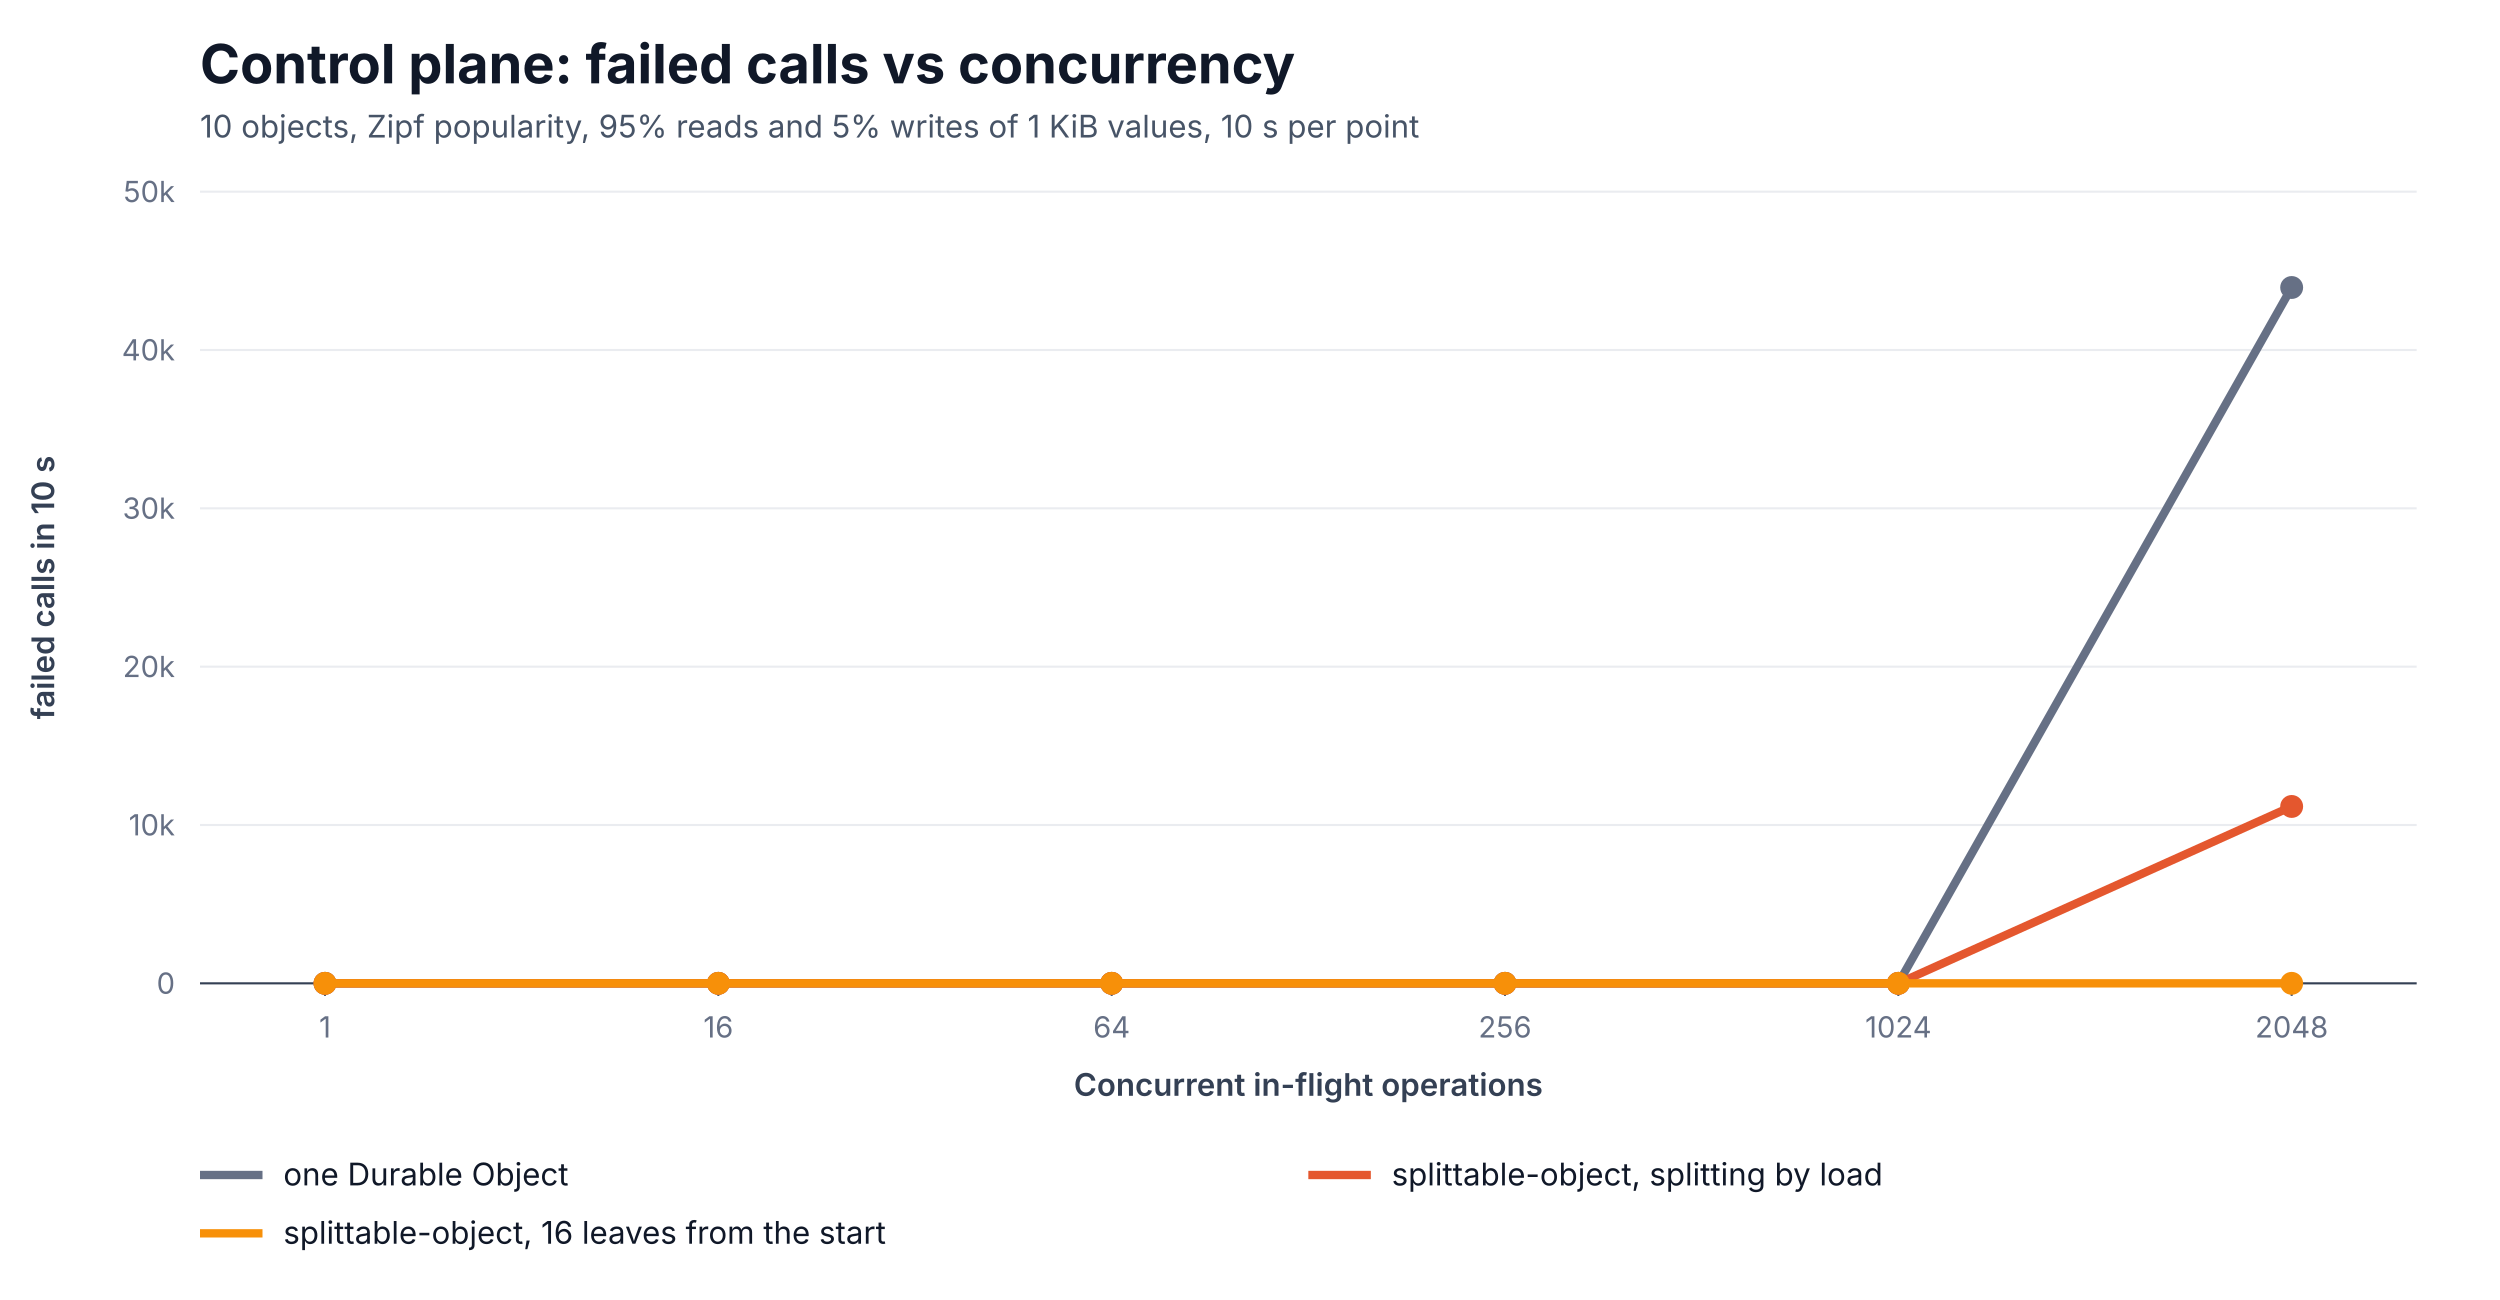
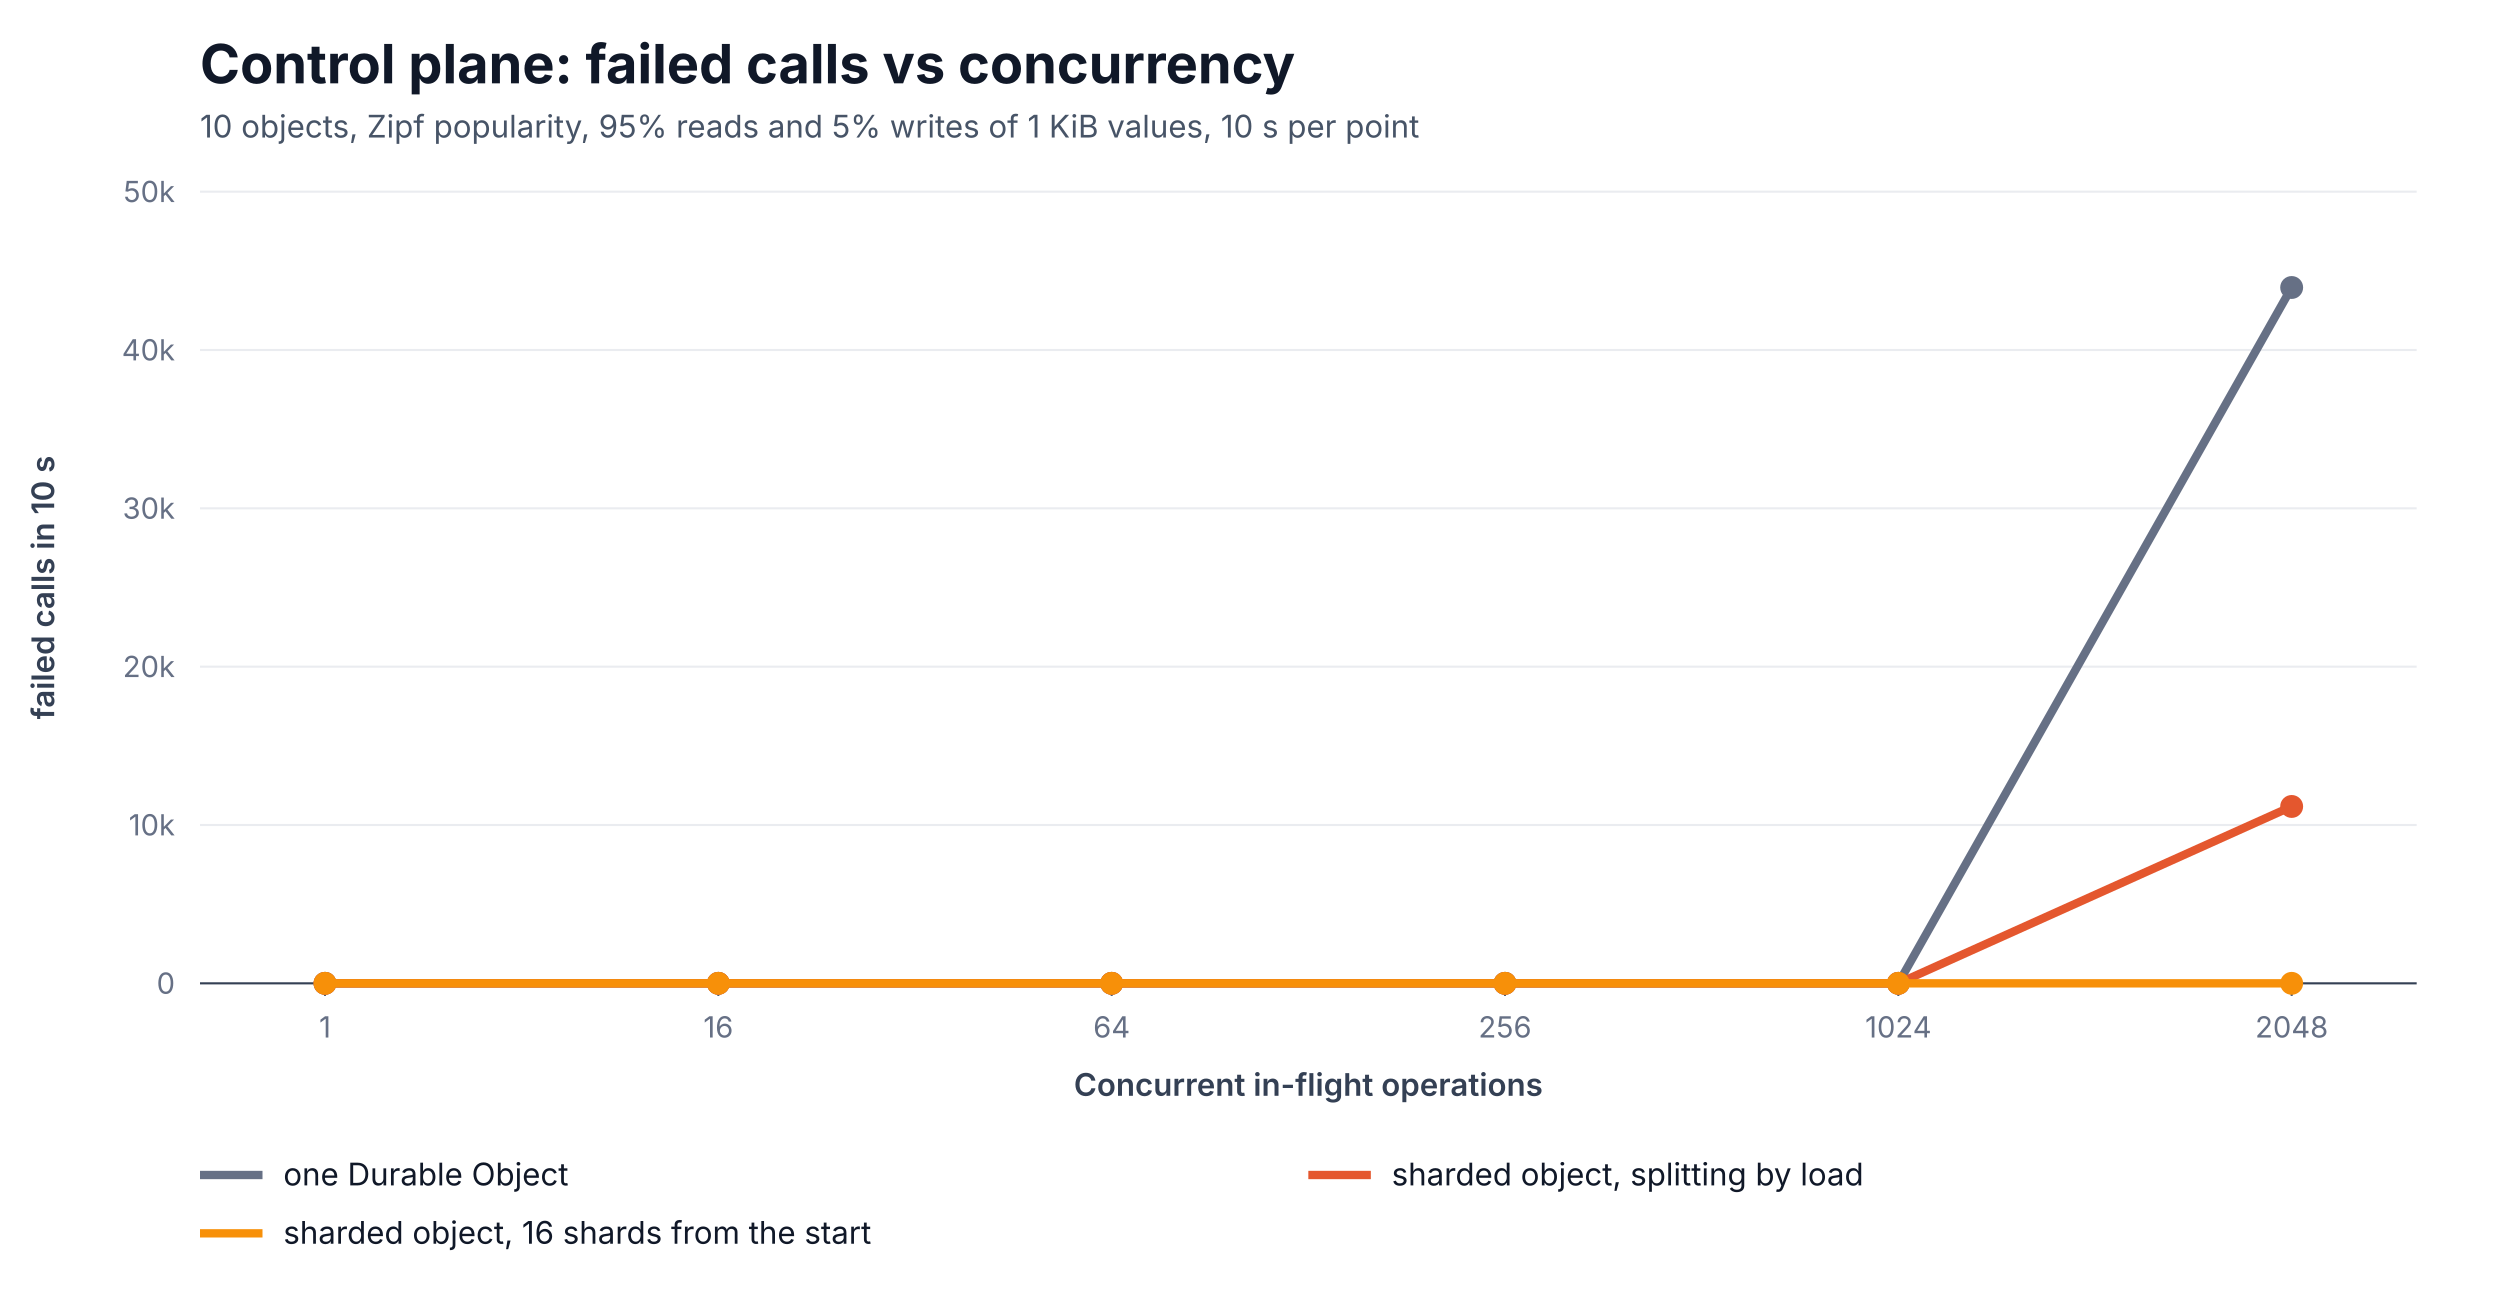
<svg xmlns="http://www.w3.org/2000/svg" width="1200" height="624" viewBox="0 0 1200 624">
  <style>text{font-family:Inter,ui-sans-serif,system-ui,-apple-system,sans-serif;fill:#101828}.title{font-size:26px;font-weight:700}.sub{font-size:15px;fill:#475467}.tick{font-size:14px;fill:#667085}.label{font-size:15px;font-weight:600;fill:#344054}.legend{font-size:15px}.grid{stroke:#eaecf0}.axisline{stroke:#344054}</style>
  <rect width="1200" height="624" fill="#fff" />
  <text x="96" y="40" class="title">Control plane: failed calls vs concurrency</text>
  <text x="96" y="66" class="sub">10 objects, Zipf popularity, 95% reads and 5% writes of 1 KiB values, 10 s per point</text>
  <line x1="96" x2="1160" y1="472" y2="472" class="grid" />
  <text x="84" y="477" text-anchor="end" class="tick">0</text>
  <line x1="96" x2="1160" y1="396" y2="396" class="grid" />
  <text x="84" y="401" text-anchor="end" class="tick">10k</text>
  <line x1="96" x2="1160" y1="320" y2="320" class="grid" />
  <text x="84" y="325" text-anchor="end" class="tick">20k</text>
  <line x1="96" x2="1160" y1="244" y2="244" class="grid" />
  <text x="84" y="249" text-anchor="end" class="tick">30k</text>
  <line x1="96" x2="1160" y1="168" y2="168" class="grid" />
  <text x="84" y="173" text-anchor="end" class="tick">40k</text>
  <line x1="96" x2="1160" y1="92" y2="92" class="grid" />
  <text x="84" y="97" text-anchor="end" class="tick">50k</text>
  <line x1="96" x2="1160" y1="472" y2="472" class="axisline" />
  <line x1="156" x2="156" y1="472" y2="478" class="axisline" />
  <text x="156" y="498" text-anchor="middle" class="tick">1</text>
  <line x1="344.8" x2="344.8" y1="472" y2="478" class="axisline" />
  <text x="344.8" y="498" text-anchor="middle" class="tick">16</text>
  <line x1="533.6" x2="533.6" y1="472" y2="478" class="axisline" />
  <text x="533.6" y="498" text-anchor="middle" class="tick">64</text>
  <line x1="722.4" x2="722.4" y1="472" y2="478" class="axisline" />
  <text x="722.4" y="498" text-anchor="middle" class="tick">256</text>
  <line x1="911.2" x2="911.2" y1="472" y2="478" class="axisline" />
  <text x="911.2" y="498" text-anchor="middle" class="tick">1024</text>
  <line x1="1100" x2="1100" y1="472" y2="478" class="axisline" />
  <text x="1100" y="498" text-anchor="middle" class="tick">2048</text>
  <polyline points="156.0,472.0 344.8,472.0 533.6,472.0 722.4,472.0 911.2,472.0 1100.0,138.0" fill="none" stroke="#667085" stroke-width="4" stroke-linejoin="round" />
  <circle cx="156.0" cy="472.0" r="5.5" fill="#667085" />
  <circle cx="344.8" cy="472.0" r="5.5" fill="#667085" />
  <circle cx="533.6" cy="472.0" r="5.5" fill="#667085" />
  <circle cx="722.4" cy="472.0" r="5.5" fill="#667085" />
  <circle cx="911.2" cy="472.0" r="5.5" fill="#667085" />
  <circle cx="1100.0" cy="138.0" r="5.5" fill="#667085" />
  <polyline points="156.0,472.0 344.8,472.0 533.6,472.0 722.4,472.0 911.2,472.0 1100.0,387.1" fill="none" stroke="#e4572e" stroke-width="4" stroke-linejoin="round" />
  <circle cx="156.0" cy="472.0" r="5.5" fill="#e4572e" />
  <circle cx="344.8" cy="472.0" r="5.5" fill="#e4572e" />
  <circle cx="533.6" cy="472.0" r="5.5" fill="#e4572e" />
  <circle cx="722.4" cy="472.0" r="5.5" fill="#e4572e" />
  <circle cx="911.2" cy="472.0" r="5.5" fill="#e4572e" />
  <circle cx="1100.0" cy="387.1" r="5.5" fill="#e4572e" />
  <polyline points="156.0,472.0 344.8,472.0 533.6,472.0 722.4,472.0 911.2,472.0 1100.0,472.0" fill="none" stroke="#f79009" stroke-width="4" stroke-linejoin="round" />
  <circle cx="156.0" cy="472.0" r="5.5" fill="#f79009" />
  <circle cx="344.8" cy="472.0" r="5.5" fill="#f79009" />
  <circle cx="533.6" cy="472.0" r="5.5" fill="#f79009" />
  <circle cx="722.4" cy="472.0" r="5.5" fill="#f79009" />
  <circle cx="911.2" cy="472.0" r="5.5" fill="#f79009" />
  <circle cx="1100.0" cy="472.0" r="5.5" fill="#f79009" />
  <text x="628" y="526" text-anchor="middle" class="label">Concurrent in-flight operations</text>
  <text transform="translate(26,282) rotate(-90)" text-anchor="middle" class="label">failed calls in 10 s</text>
  <g transform="translate(96,564)">
    <line x1="0" x2="30" y1="0" y2="0" stroke="#667085" stroke-width="4" />
    <text x="40" y="5" class="legend">one Durable Object</text>
  </g>
  <g transform="translate(628,564)">
    <line x1="0" x2="30" y1="0" y2="0" stroke="#e4572e" stroke-width="4" />
-     <text x="40" y="5" class="legend">splittable-object, splitting by load</text>
+     <text x="40" y="5" class="legend">sharded object, splitting by load</text>
  </g>
  <g transform="translate(96,592)">
    <line x1="0" x2="30" y1="0" y2="0" stroke="#f79009" stroke-width="4" />
-     <text x="40" y="5" class="legend">splittable-object, 16 leaves from the start</text>
+     <text x="40" y="5" class="legend">sharded object, 16 shards from the start</text>
  </g>
</svg>
